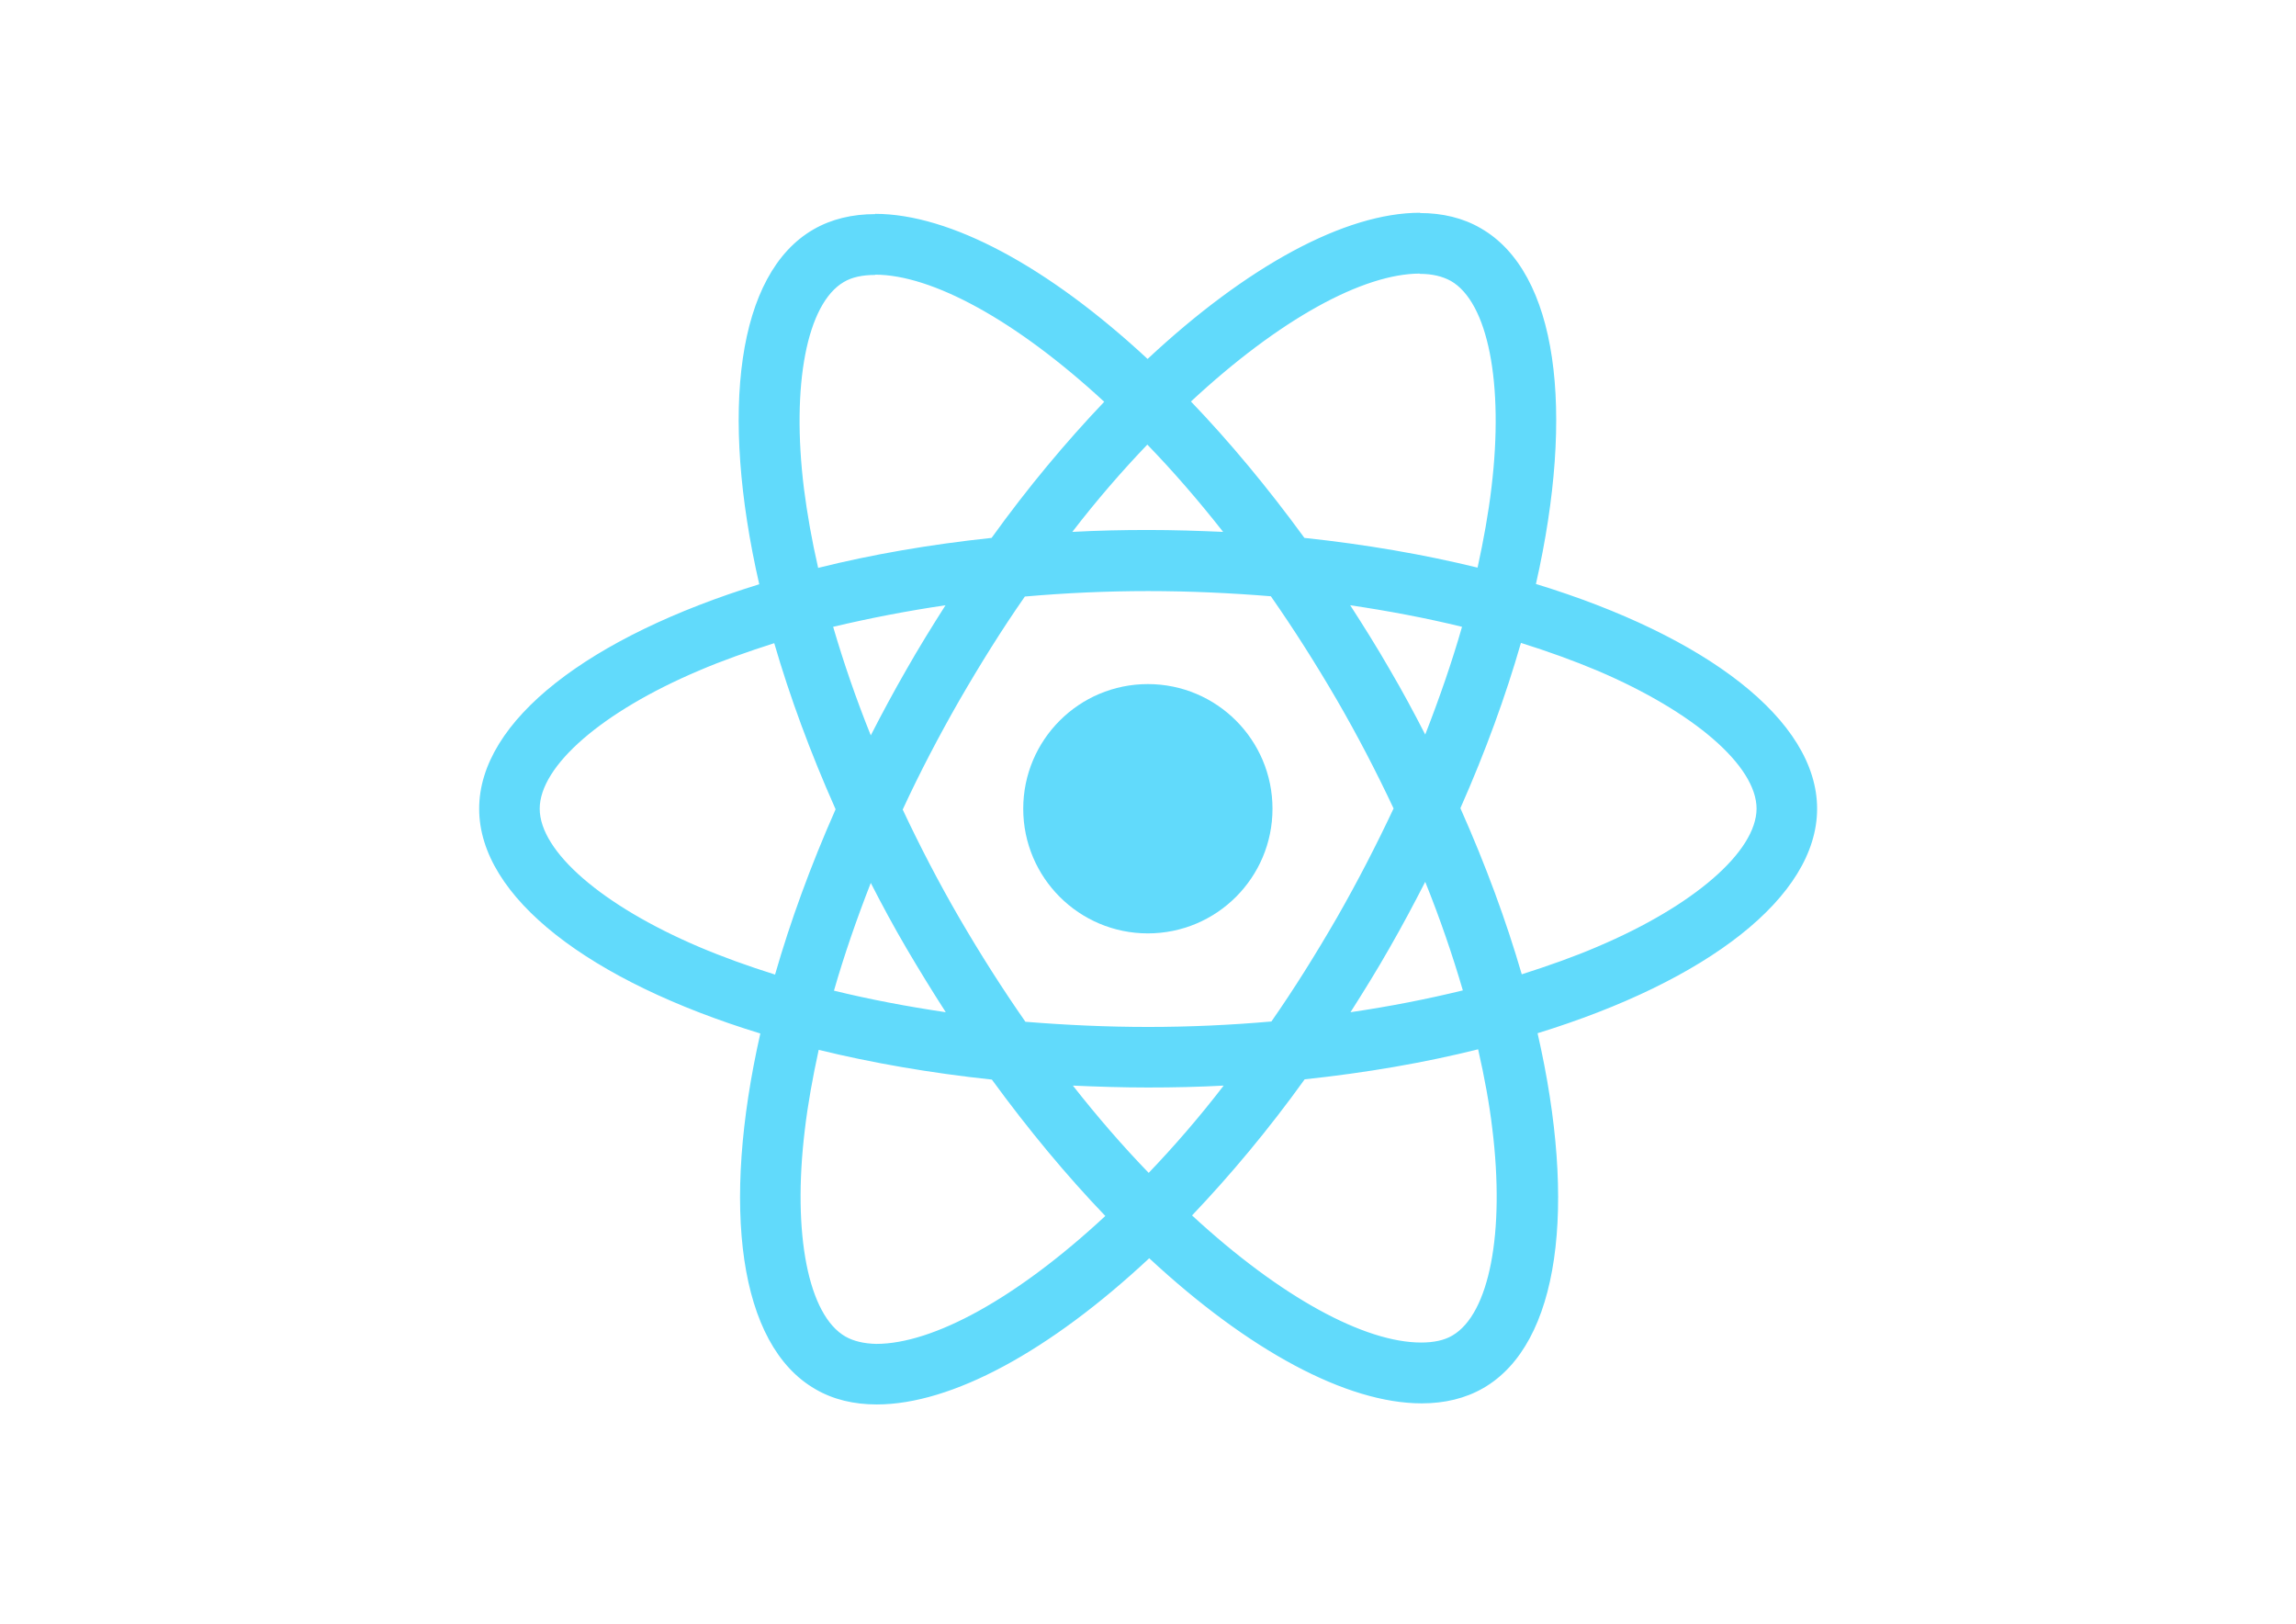
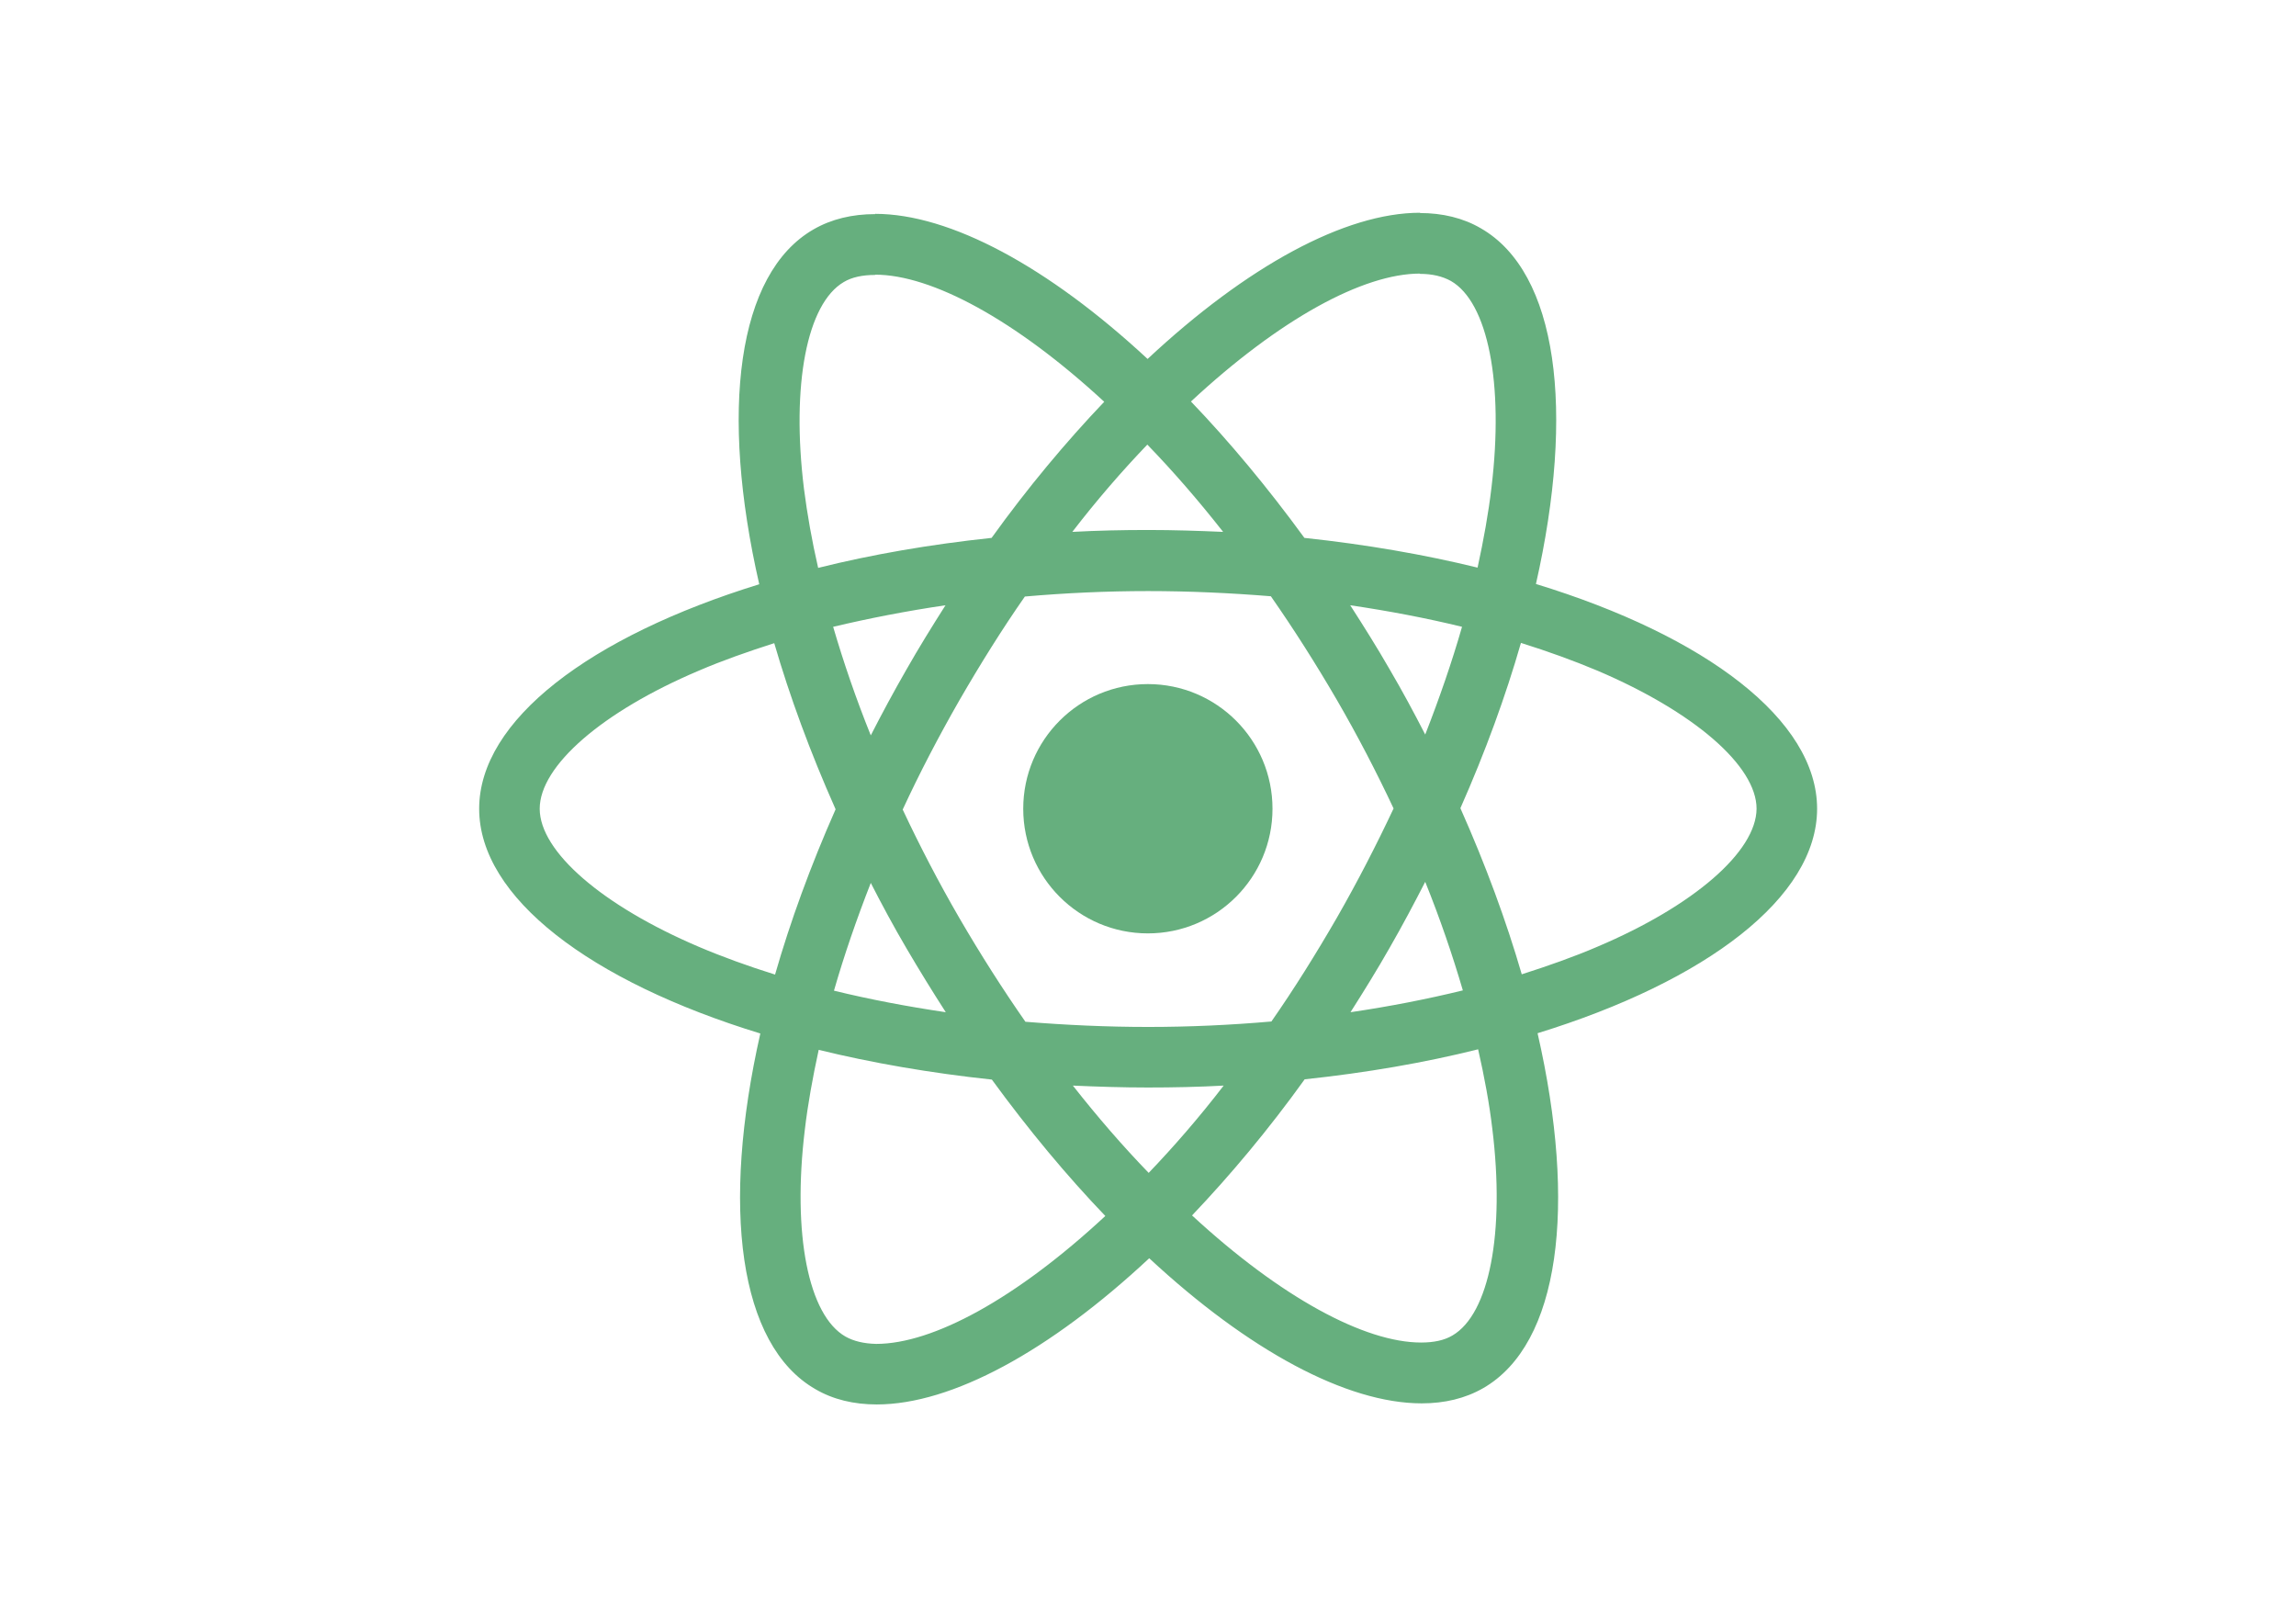
<svg xmlns="http://www.w3.org/2000/svg" viewBox="0 0 841.9 595.3">
-   <g fill="#61DAFB">
+   <g fill="#66af7e">
    <path d="M666.3 296.5c0-32.5-40.7-63.3-103.1-82.4 14.4-63.6 8-114.2-20.2-130.4-6.5-3.8-14.1-5.6-22.4-5.6v22.3c4.6 0 8.3.9 11.4 2.6 13.6 7.8 19.5 37.5 14.9 75.7-1.1 9.4-2.9 19.3-5.1 29.4-19.6-4.8-41-8.5-63.5-10.9-13.5-18.5-27.5-35.3-41.6-50 32.6-30.3 63.2-46.9 84-46.9V78c-27.5 0-63.5 19.6-99.9 53.6-36.4-33.8-72.4-53.2-99.9-53.2v22.3c20.7 0 51.4 16.5 84 46.6-14 14.7-28 31.4-41.3 49.9-22.6 2.4-44 6.1-63.6 11-2.3-10-4-19.7-5.2-29-4.7-38.2 1.1-67.9 14.6-75.8 3-1.8 6.9-2.6 11.5-2.6V78.5c-8.4 0-16 1.8-22.6 5.6-28.1 16.2-34.4 66.7-19.9 130.1-62.2 19.2-102.7 49.9-102.7 82.3 0 32.5 40.7 63.3 103.1 82.4-14.4 63.6-8 114.2 20.2 130.4 6.5 3.8 14.1 5.6 22.5 5.6 27.5 0 63.5-19.6 99.9-53.6 36.4 33.8 72.4 53.2 99.9 53.2 8.4 0 16-1.8 22.6-5.6 28.1-16.2 34.4-66.7 19.9-130.1 62-19.1 102.5-49.9 102.5-82.3zm-130.2-66.7c-3.7 12.9-8.3 26.2-13.5 39.5-4.1-8-8.4-16-13.1-24-4.6-8-9.5-15.8-14.4-23.4 14.2 2.1 27.9 4.7 41 7.9zm-45.8 106.5c-7.8 13.5-15.8 26.3-24.1 38.2-14.9 1.3-30 2-45.2 2-15.1 0-30.2-.7-45-1.9-8.3-11.9-16.4-24.6-24.2-38-7.6-13.1-14.5-26.4-20.8-39.8 6.2-13.4 13.2-26.8 20.7-39.9 7.8-13.5 15.8-26.3 24.1-38.2 14.9-1.3 30-2 45.2-2 15.1 0 30.2.7 45 1.9 8.3 11.9 16.4 24.6 24.2 38 7.6 13.1 14.5 26.4 20.8 39.8-6.3 13.4-13.2 26.8-20.7 39.9zm32.3-13c5.4 13.4 10 26.8 13.8 39.8-13.1 3.2-26.9 5.9-41.2 8 4.9-7.7 9.8-15.6 14.4-23.7 4.6-8 8.9-16.1 13-24.1zM421.2 430c-9.3-9.6-18.6-20.3-27.8-32 9 .4 18.2.7 27.5.7 9.4 0 18.7-.2 27.8-.7-9 11.7-18.3 22.4-27.5 32zm-74.4-58.9c-14.2-2.1-27.9-4.7-41-7.9 3.7-12.9 8.3-26.2 13.5-39.5 4.1 8 8.4 16 13.1 24 4.7 8 9.5 15.8 14.4 23.4zM420.7 163c9.3 9.6 18.6 20.3 27.8 32-9-.4-18.2-.7-27.5-.7-9.4 0-18.7.2-27.8.7 9-11.7 18.3-22.4 27.5-32zm-74 58.9c-4.9 7.7-9.8 15.6-14.4 23.7-4.6 8-8.9 16-13 24-5.4-13.4-10-26.8-13.8-39.8 13.1-3.1 26.9-5.8 41.2-7.9zm-90.5 125.2c-35.4-15.1-58.3-34.9-58.3-50.6 0-15.7 22.9-35.6 58.3-50.6 8.6-3.7 18-7 27.7-10.1 5.7 19.6 13.2 40 22.5 60.9-9.2 20.8-16.6 41.1-22.2 60.6-9.9-3.1-19.3-6.5-28-10.2zM310 490c-13.6-7.8-19.5-37.5-14.9-75.7 1.1-9.4 2.9-19.3 5.1-29.4 19.6 4.8 41 8.5 63.5 10.9 13.5 18.5 27.5 35.3 41.6 50-32.6 30.3-63.2 46.9-84 46.9-4.5-.1-8.3-1-11.3-2.7zm237.2-76.2c4.7 38.2-1.1 67.9-14.6 75.8-3 1.8-6.9 2.6-11.5 2.6-20.7 0-51.4-16.5-84-46.6 14-14.7 28-31.4 41.3-49.9 22.6-2.4 44-6.1 63.6-11 2.3 10.1 4.1 19.8 5.2 29.1zm38.5-66.7c-8.6 3.7-18 7-27.7 10.1-5.7-19.6-13.2-40-22.5-60.9 9.2-20.8 16.6-41.1 22.2-60.6 9.9 3.1 19.3 6.5 28.1 10.2 35.4 15.1 58.3 34.9 58.3 50.6-.1 15.7-23 35.6-58.4 50.6zM320.8 78.4z" />
    <circle cx="420.9" cy="296.5" r="45.7" />
    <path d="M520.5 78.1z" />
  </g>
</svg>
